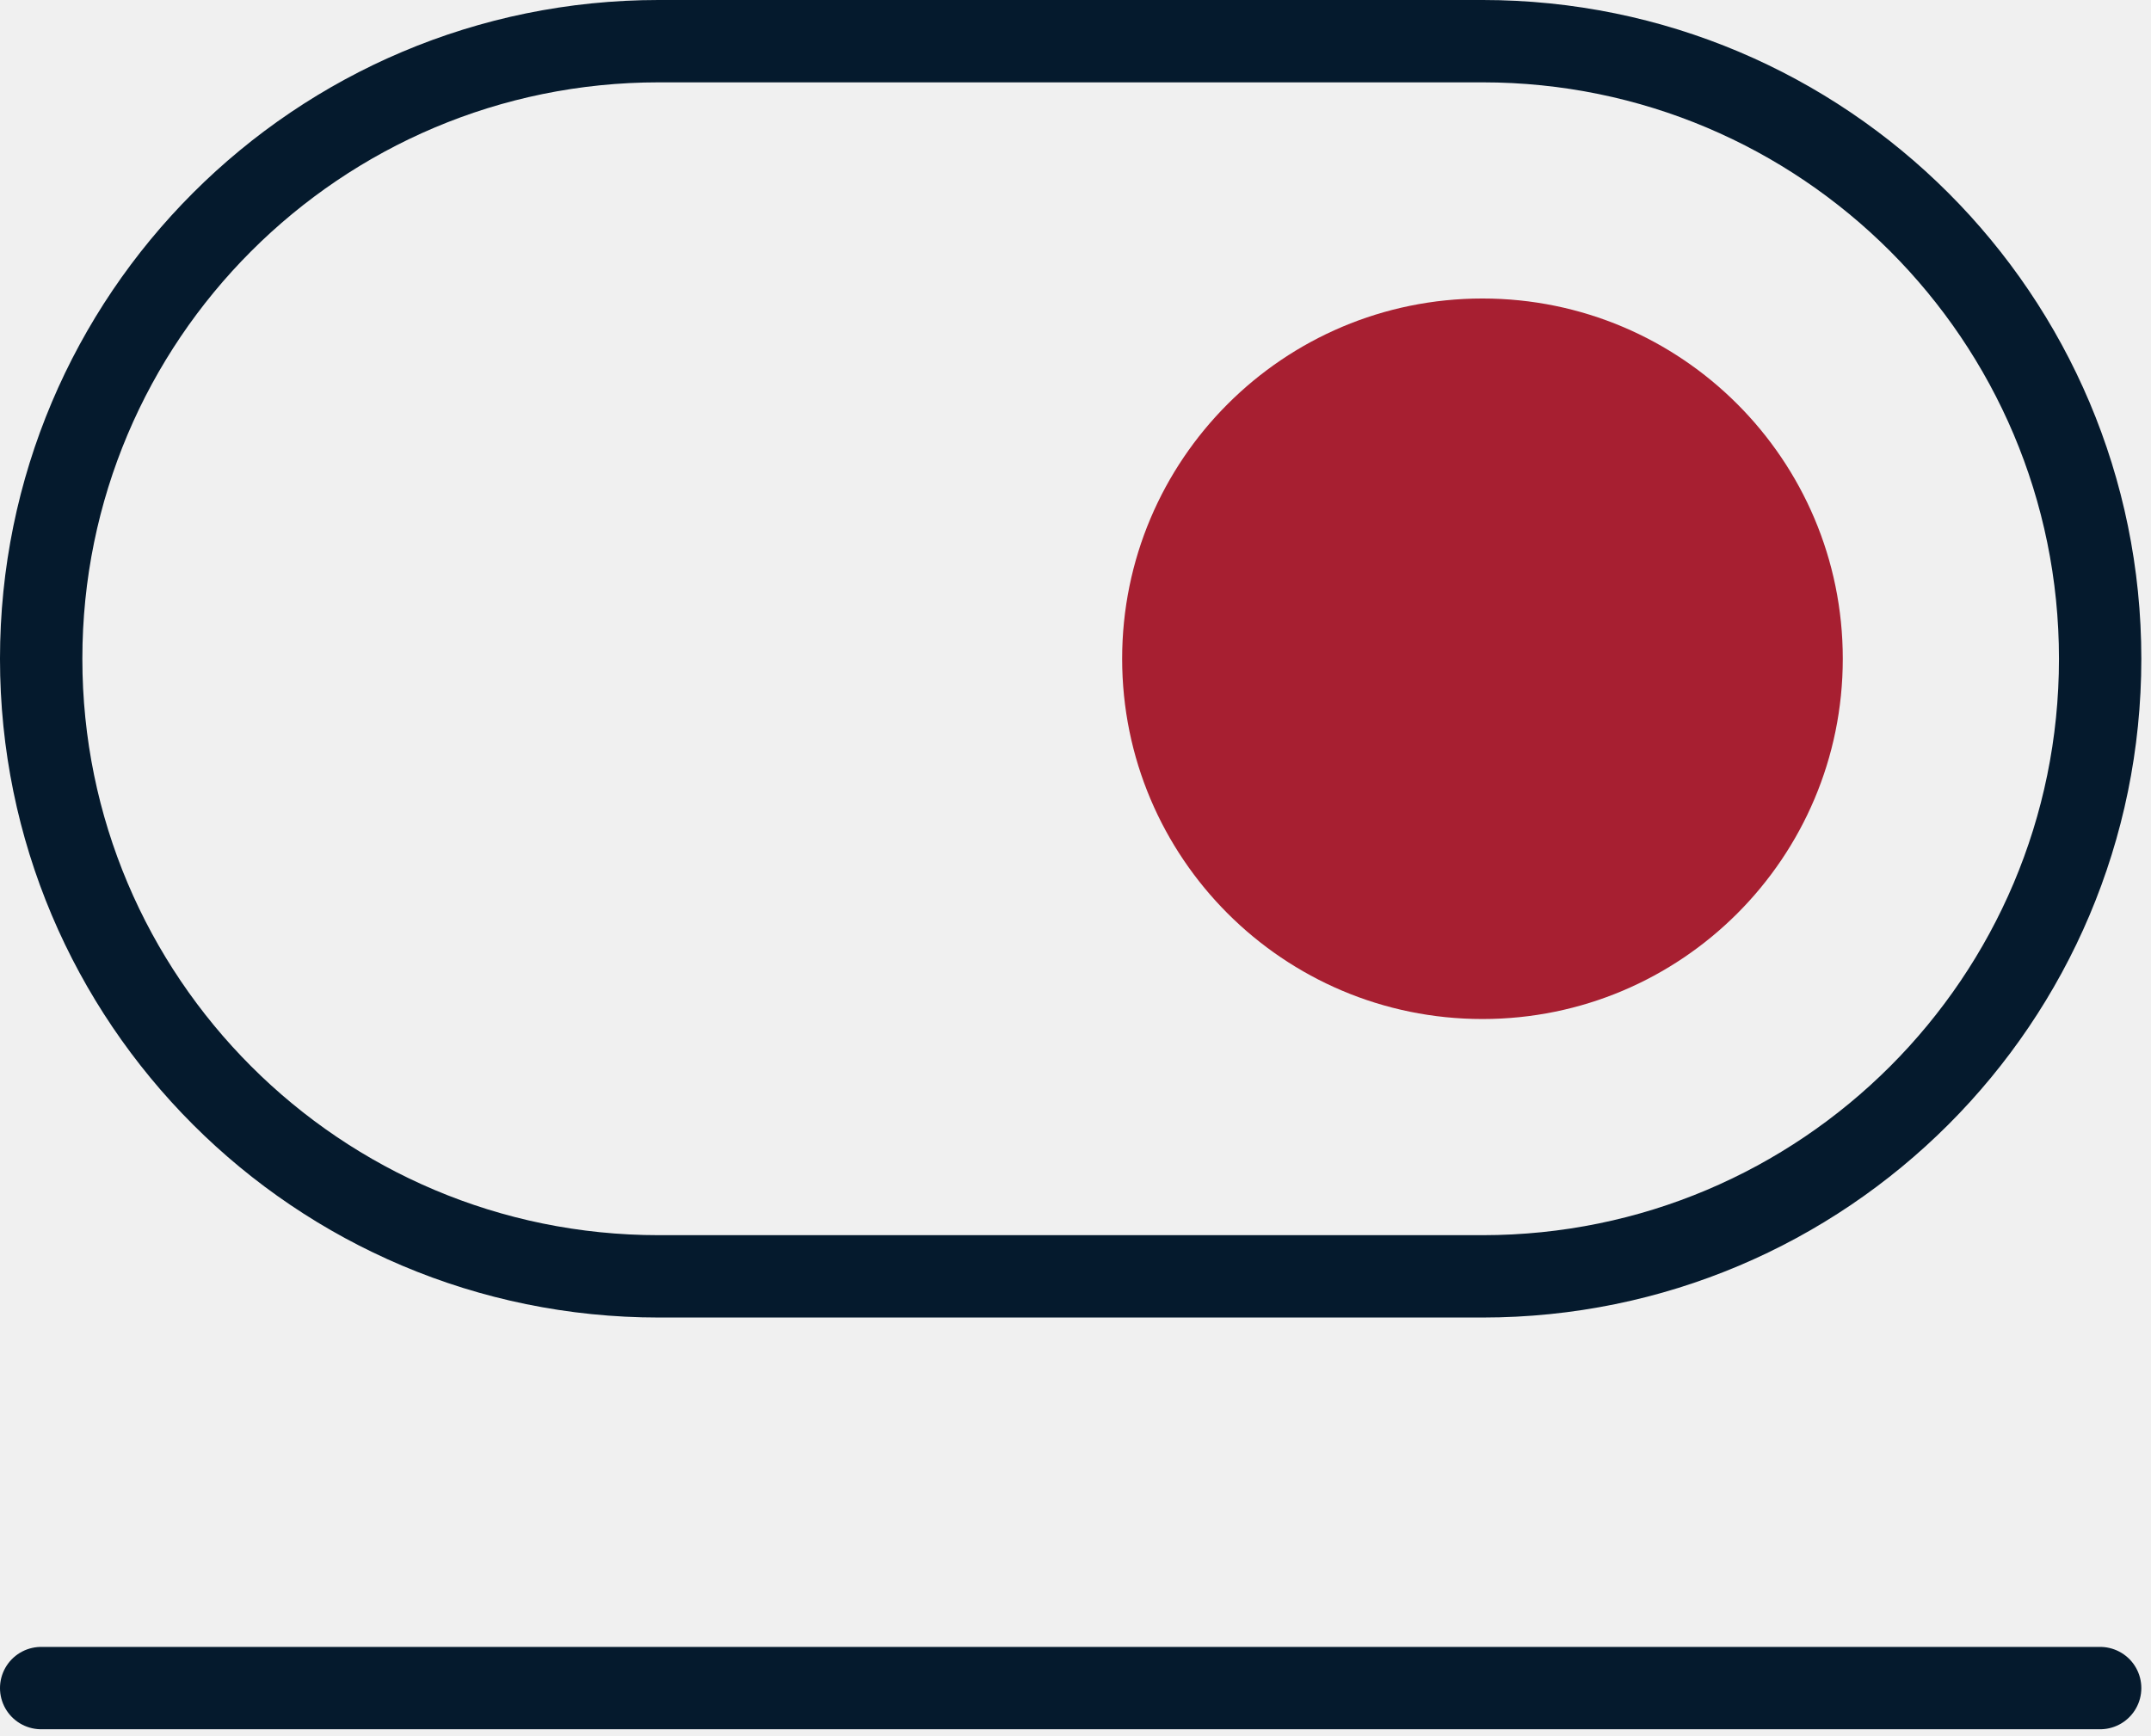
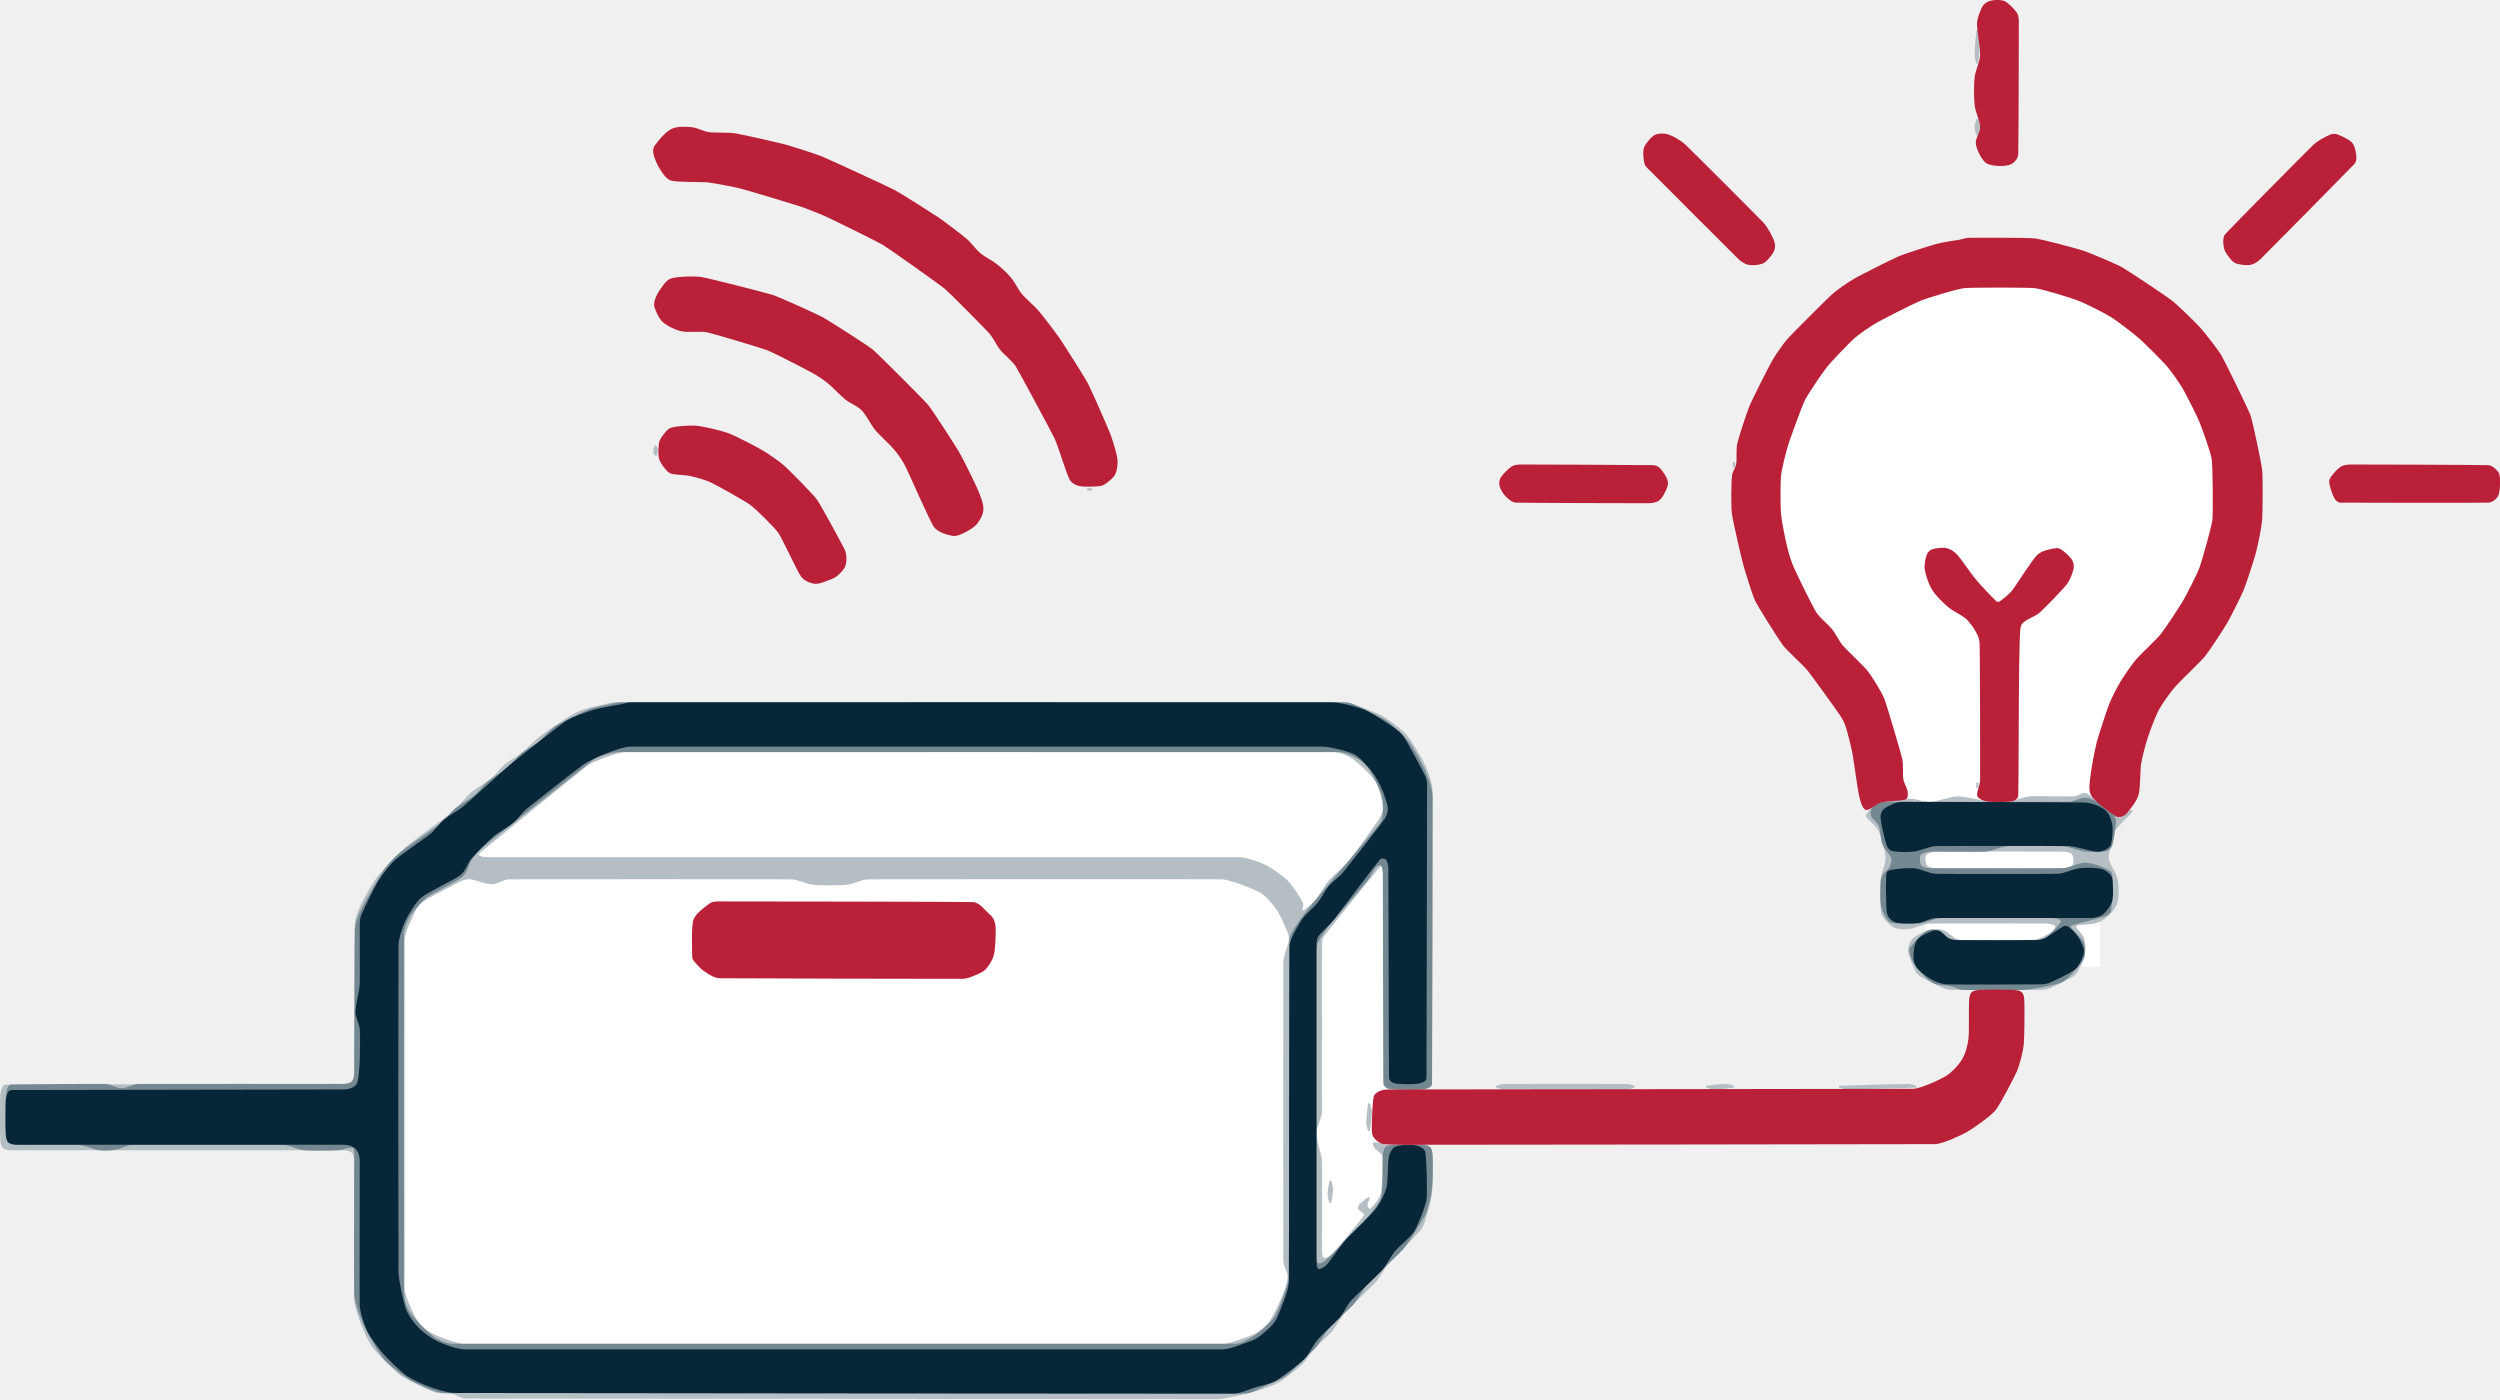
- <svg xmlns="http://www.w3.org/2000/svg" width="197" height="159" viewBox="0 0 197 159" fill="none">
-   <g id="08 How they work - Switch 1">
-     <g id="Group">
-       <path id="Vector" d="M135.772 3.771H60.343C29.099 3.771 3.771 29.099 3.771 60.343C3.771 91.587 29.099 116.915 60.343 116.915H135.772C167.016 116.915 192.343 91.587 192.343 60.343C192.343 29.099 167.016 3.771 135.772 3.771Z" stroke="#051A2D" stroke-width="7.543" />
-       <path id="Vector_2" d="M135.772 93.343C153.998 93.343 168.772 78.569 168.772 60.343C168.772 42.118 153.998 27.343 135.772 27.343C117.547 27.343 102.772 42.118 102.772 60.343C102.772 78.569 117.547 93.343 135.772 93.343Z" fill="#A71F31" />
-       <path id="Vector_3" d="M3.771 154.629H192.343" stroke="#051A2D" stroke-width="7.543" stroke-linecap="round" />
+ <svg xmlns="http://www.w3.org/2000/svg" preserveAspectRatio="none" overflow="visible" style="display: block;" width="249.753" height="139.776" viewBox="0 0 249.753 139.776" fill="none">
+   <g id="Group">
+     <g id="Group_2">
+       <path id="Vector" d="M37.526 94.799C37.526 91.674 39.089 88.939 42.214 86.596L56.276 74.291C57.839 73.119 60.378 72.533 63.894 72.533H129.519C136.159 72.533 139.675 75.268 140.065 80.736V118.236C140.065 120.189 139.284 122.143 137.722 124.096L128.347 134.643C126.784 136.596 124.44 137.572 121.315 137.572H47.487C40.847 137.572 37.526 134.447 37.526 128.197V94.799Z" fill="white" />
+       <path id="Vector_2" d="M189.87 82.494C189.284 69.603 175.222 68.432 175.222 49.682C175.222 17.455 224.44 17.455 223.854 49.096C223.854 67.26 211.55 69.603 209.792 82.494V96.557H193.386L189.87 82.494Z" fill="white" />
    </g>
+     <path id="Vector_3" d="M197.446 3.064C197.458 3.006 197.605 3.012 197.634 3.064C197.692 3.199 197.815 3.592 197.815 3.867C197.815 4.406 197.692 5.912 197.634 6.322C197.622 6.381 197.476 6.375 197.446 6.322C197.388 6.188 197.265 5.795 197.265 5.525C197.265 4.98 197.388 3.475 197.446 3.064ZM197.446 11.906C197.476 11.854 197.605 11.854 197.634 11.906C197.692 12.041 197.815 12.44 197.815 12.703C197.815 12.973 197.692 13.371 197.634 13.506C197.605 13.559 197.476 13.559 197.446 13.506C197.388 13.371 197.265 12.973 197.265 12.703C197.265 12.44 197.388 12.041 197.446 11.906ZM65.405 44.502C65.476 44.432 65.686 44.666 65.71 44.812C65.739 44.982 65.657 45.475 65.587 45.545C65.517 45.621 65.306 45.381 65.282 45.24C65.253 45.065 65.335 44.578 65.405 44.502ZM173.142 46.16C173.159 46.102 173.3 46.102 173.323 46.16C173.353 46.242 173.353 46.57 173.323 46.652C173.3 46.711 173.159 46.711 173.142 46.652C173.106 46.57 173.106 46.242 173.142 46.16ZM108.618 48.803C108.7 48.768 109.028 48.768 109.11 48.803C109.169 48.82 109.169 48.961 109.11 48.984C109.028 49.014 108.7 49.014 108.618 48.984C108.565 48.961 108.565 48.82 108.618 48.803ZM60.431 70.348C60.735 70.277 61.04 70.166 61.351 70.166C62.054 70.16 133.579 70.154 134.282 70.166C134.985 70.178 137.341 71.133 137.962 71.455C138.589 71.777 140.013 72.832 140.481 73.353C140.95 73.881 142.087 75.785 142.386 76.424C142.679 77.062 143.106 78.299 143.118 79.002C143.136 79.705 143.065 107.52 143.06 108.223C143.06 108.363 142.995 108.522 142.872 108.592C142.702 108.697 142.315 108.826 142.017 108.838C141.331 108.867 139.397 108.879 138.765 108.773C138.507 108.732 138.214 108.486 138.208 108.223C138.19 107.52 138.155 87.996 138.149 87.293C138.144 87.018 138.149 86.291 137.962 86.49C137.481 87.006 132.671 92.988 132.255 93.551C132.067 93.803 132.073 94.16 132.073 94.471C132.062 95.174 132.091 110.344 132.073 111.047C132.05 111.75 131.517 112.553 131.517 113.256C131.517 113.959 132.038 115.318 132.073 116.021C132.103 116.725 132.056 124.154 132.073 124.857C132.073 125.133 132.091 125.584 132.255 125.66C132.419 125.73 132.853 125.502 133.052 125.291C133.532 124.775 135.888 122.027 136.245 121.424C136.386 121.184 135.765 120.99 135.694 120.809C135.63 120.65 135.7 120.445 135.817 120.316C135.999 120.111 136.667 119.561 136.796 119.578C136.931 119.602 136.591 120.246 136.614 120.439C136.626 120.586 136.813 120.844 136.919 120.744C137.147 120.533 137.827 119.771 137.962 119.15C138.114 118.465 138.19 116.227 138.085 115.529C138.026 115.143 137.435 114.902 137.288 114.668C137.194 114.51 137.048 114.158 137.229 114.117C137.464 114.064 138.202 114.34 138.7 114.363C139.403 114.398 141.319 114.322 142.017 114.363C142.315 114.381 142.69 114.422 142.872 114.609C143.06 114.791 143.106 115.172 143.118 115.465C143.147 116.168 143.142 118.576 143.06 119.273C142.978 119.971 142.591 121.289 142.386 121.916C142.257 122.303 142.099 122.707 141.829 123.018C141.372 123.551 139.286 125.555 138.823 126.088C138.36 126.621 137.938 127.523 137.47 128.051C137.007 128.578 134.868 130.535 134.405 131.063C133.937 131.584 133.509 132.492 133.052 133.025C132.595 133.559 131.558 134.408 131.089 134.93C130.731 135.316 130.544 135.85 130.169 136.219C129.665 136.711 128.563 137.555 128.019 137.936C127.679 138.17 127.298 138.34 126.911 138.486C126.384 138.691 125.511 138.996 124.825 139.16C124.146 139.33 122.276 139.77 121.573 139.775C120.87 139.781 47.2 139.723 46.497 139.717C46.063 139.711 45.694 139.377 45.267 139.283C44.739 139.172 43.925 139.266 43.304 139.043C42.642 138.803 40.556 137.795 39.987 137.385C39.419 136.969 37.661 135.176 37.227 134.619C36.794 134.063 36.372 133.066 36.12 132.41C35.868 131.754 35.417 130.535 35.388 129.832C35.352 129.129 35.399 116.725 35.388 116.021C35.382 115.723 35.323 115.342 35.142 115.16C34.954 114.979 34.579 114.92 34.28 114.914C33.577 114.908 1.837 114.92 1.134 114.914C0.835 114.914 0.454 114.855 0.272 114.668C0.085 114.486 0.038 114.105 0.026 113.813C-0.009 113.109 -0.009 110.092 0.026 109.389C0.038 109.09 0.167 108.703 0.272 108.533C0.343 108.41 0.501 108.346 0.642 108.346C1.345 108.34 33.577 108.293 34.28 108.287C34.579 108.281 34.954 108.223 35.142 108.041C35.323 107.854 35.382 107.479 35.388 107.18C35.399 106.477 35.417 93.029 35.446 92.326C35.476 91.623 35.815 90.873 36.12 90.234C36.425 89.602 37.345 88.031 37.778 87.475C38.212 86.918 39.946 85.107 40.48 84.65C41.013 84.193 44.669 81.539 45.208 81.088C45.747 80.643 46.579 79.582 47.112 79.125C47.645 78.668 48.536 78.228 49.075 77.777C49.573 77.361 49.925 76.781 50.423 76.365C50.927 75.943 51.565 75.674 52.081 75.258C52.632 74.818 53.247 74.092 53.804 73.664C54.355 73.231 56.153 72.012 56.751 71.637C57.214 71.344 57.706 71.08 58.222 70.898C58.837 70.688 59.909 70.471 60.431 70.348ZM197.446 78.205C197.47 78.147 197.61 78.147 197.634 78.205C197.663 78.287 197.663 78.615 197.634 78.697C197.61 78.756 197.47 78.756 197.446 78.697C197.417 78.615 197.417 78.287 197.446 78.205ZM208.438 79.248C209.071 79.547 210.97 81.398 211.626 81.644C212.077 81.809 212.622 81 212.856 80.906C212.938 80.877 213.091 81.023 213.038 81.088C212.774 81.451 211.603 82.441 211.263 83.057C210.917 83.666 210.8 84.773 210.706 85.266C210.665 85.506 210.63 85.769 210.706 86.004C210.853 86.443 211.45 87.217 211.567 87.902C211.685 88.6 211.72 89.777 211.444 90.422C211.169 91.066 210.413 91.758 209.786 92.08C209.159 92.402 207.905 92.344 207.513 92.449C207.437 92.467 207.413 92.619 207.454 92.695C207.554 92.877 207.987 93.258 208.128 93.551C208.263 93.832 208.292 94.16 208.315 94.471C208.333 94.799 208.351 95.18 208.251 95.514C208.128 95.947 207.782 96.703 207.577 97.049C207.442 97.277 207.249 97.471 207.026 97.606C206.563 97.881 205.339 98.496 204.817 98.707C204.524 98.83 204.208 98.889 203.892 98.894C203.188 98.906 195.759 98.906 195.056 98.894C194.739 98.889 194.423 98.83 194.136 98.707C193.614 98.496 192.384 97.881 191.921 97.606C191.698 97.471 191.487 97.283 191.37 97.049C191.153 96.621 190.685 95.566 190.632 95.027C190.591 94.594 190.772 94.119 191.065 93.797C191.37 93.463 192.085 93.164 192.478 93C192.765 92.877 193.087 92.818 193.397 92.818C193.702 92.818 194.03 92.871 194.317 93C194.698 93.176 195.149 93.738 195.665 93.861C196.345 94.014 197.663 93.92 198.366 93.92C199.069 93.92 202.579 93.938 203.282 93.861C203.833 93.797 204.478 93.381 204.817 93.182C205.017 93.07 205.233 92.818 205.304 92.695C205.351 92.619 205.321 92.484 205.245 92.449C205.099 92.373 204.718 92.268 204.448 92.262C203.745 92.25 193.544 92.232 192.847 92.262C192.144 92.291 191.247 92.754 190.632 92.818C190.14 92.865 189.589 92.848 189.161 92.631C188.733 92.414 188.271 91.863 188.054 91.523C187.89 91.26 187.89 90.92 187.872 90.603C187.843 89.994 187.802 88.541 187.872 87.844C187.942 87.141 188.388 86.397 188.364 85.693C188.335 84.99 187.989 83.689 187.69 83.057C187.421 82.488 186.665 81.932 186.46 81.644C186.401 81.562 186.396 81.416 186.46 81.334C186.636 81.111 187.04 80.455 187.503 80.291C188.165 80.057 190.052 79.828 190.755 79.799C191.458 79.775 192.144 80.144 192.847 80.109C193.544 80.074 194.903 79.559 195.606 79.559C196.31 79.559 198.22 80.033 198.923 80.109C199.468 80.168 200.03 80.186 200.581 80.109C201.226 80.016 202.087 79.611 202.79 79.559C203.487 79.5 206.505 79.594 207.208 79.559C207.63 79.535 208.058 79.066 208.438 79.248ZM137.716 81.891C137.95 81.522 138.185 81.094 138.149 80.66C138.097 80.027 137.78 78.68 137.411 78.082C137.042 77.484 135.776 76.272 135.202 75.873C134.622 75.469 133.878 75.141 133.175 75.135C132.472 75.129 63.161 75.123 62.458 75.135C61.755 75.147 59.352 76.025 58.773 76.424C58.198 76.828 48.636 84.633 48.091 85.078C47.98 85.172 47.757 85.359 47.845 85.447C47.938 85.541 48.372 85.635 48.648 85.635C49.351 85.635 123.079 85.629 123.782 85.635C124.485 85.641 125.728 86.062 126.36 86.367C126.993 86.672 128.136 87.469 128.634 87.967C129.132 88.465 129.923 89.684 130.169 90.176C130.28 90.398 130.087 90.791 130.104 90.914C130.116 90.973 130.239 90.949 130.292 90.914C130.503 90.75 131.077 90.311 131.394 89.93C131.804 89.438 132.29 88.5 132.747 87.967C133.204 87.434 134.265 86.607 134.71 86.062C135.155 85.518 137.341 82.482 137.716 81.891ZM192.536 86.49C192.712 86.666 193.099 86.731 193.397 86.736C194.101 86.748 205.403 86.748 206.106 86.736C206.399 86.731 206.792 86.596 206.962 86.49C207.079 86.426 207.149 86.262 207.149 86.127C207.149 85.928 207.138 85.5 206.962 85.324C206.792 85.154 206.399 85.084 206.106 85.078C205.403 85.066 194.101 85.066 193.397 85.078C193.099 85.084 192.712 85.225 192.536 85.324C192.419 85.394 192.354 85.559 192.354 85.693C192.354 85.887 192.36 86.32 192.536 86.49ZM128.569 93C128.358 92.478 127.878 91.359 127.468 90.791C127.058 90.217 126.425 89.473 125.81 89.133C125.194 88.793 122.827 87.867 122.124 87.844C121.421 87.82 87.472 87.832 86.769 87.844C86.065 87.856 85.257 88.324 84.56 88.395C83.856 88.465 81.94 88.465 81.243 88.395C80.54 88.324 79.737 87.856 79.034 87.844C78.331 87.832 51.56 87.832 50.856 87.844C50.259 87.856 49.731 88.336 49.134 88.336C48.489 88.336 47.499 87.897 46.989 87.844C46.679 87.814 46.351 87.891 46.069 88.025C45.431 88.33 42.694 89.742 42.138 90.176C41.61 90.586 41.37 91.283 41.095 91.893C40.808 92.531 40.433 93.281 40.421 93.984C40.409 94.688 40.409 127.963 40.421 128.666C40.433 129.369 40.808 130.119 41.095 130.752C41.37 131.361 41.675 132.012 42.138 132.475C42.601 132.932 43.239 133.26 43.855 133.518C44.505 133.787 45.73 134.244 46.433 134.25C47.136 134.256 121.421 134.256 122.124 134.25C122.827 134.244 124.093 133.729 124.702 133.518C125.095 133.377 125.481 133.207 125.81 132.961C126.179 132.686 126.624 132.293 126.911 131.859C127.28 131.303 127.755 130.301 128.019 129.65C128.282 128.994 128.604 128.238 128.634 127.623C128.663 127.055 128.212 126.533 128.206 125.965C128.194 125.262 128.188 96.832 128.206 96.129C128.218 95.426 128.692 94.441 128.757 93.92C128.792 93.609 128.692 93.287 128.569 93ZM149.505 108.469C149.64 108.41 150.032 108.287 150.302 108.287C151.005 108.275 161.757 108.275 162.46 108.287C162.73 108.287 163.122 108.41 163.257 108.469C163.31 108.492 163.31 108.627 163.257 108.656C163.122 108.715 162.73 108.832 162.46 108.838C161.757 108.85 151.005 108.85 150.302 108.838C150.032 108.832 149.64 108.715 149.505 108.656C149.446 108.627 149.446 108.492 149.505 108.469ZM170.499 108.469C170.815 108.41 171.952 108.287 172.403 108.287C172.673 108.287 173.065 108.41 173.2 108.469C173.253 108.492 173.259 108.645 173.2 108.656C172.884 108.715 171.747 108.838 171.296 108.838C171.026 108.838 170.634 108.715 170.499 108.656C170.44 108.627 170.44 108.48 170.499 108.469ZM183.759 108.469C184.462 108.434 189.929 108.287 190.632 108.287C190.907 108.287 191.3 108.41 191.435 108.469C191.487 108.492 191.493 108.65 191.435 108.656C190.731 108.691 185.259 108.838 184.556 108.838C184.286 108.838 183.894 108.715 183.759 108.656C183.7 108.627 183.7 108.475 183.759 108.469ZM136.673 110.25C136.685 110.191 136.831 110.191 136.86 110.25C136.919 110.385 137.042 110.777 137.042 111.047C137.042 111.498 136.919 112.635 136.86 112.951C136.849 113.01 136.702 113.004 136.673 112.951C136.614 112.816 136.491 112.424 136.491 112.154C136.491 111.703 136.614 110.566 136.673 110.25ZM132.806 117.984C132.823 117.926 132.964 117.926 132.993 117.984C133.052 118.119 133.175 118.512 133.175 118.781C133.175 119.139 133.052 119.906 132.993 120.135C132.976 120.193 132.835 120.188 132.806 120.135C132.747 120 132.624 119.607 132.624 119.332C132.624 118.975 132.747 118.207 132.806 117.984Z" fill-rule="evenodd" clip-rule="evenodd" fill="#B4BEC3" />
+     <path id="Vector_4" d="M60.981 70.348C61.286 70.277 61.591 70.166 61.907 70.166C62.61 70.16 133.579 70.16 134.282 70.166C134.593 70.166 134.915 70.225 135.202 70.348C135.847 70.629 137.933 71.607 138.519 72.006C139.099 72.398 140.358 73.6 140.786 74.156C141.22 74.707 142.104 76.33 142.386 76.981C142.661 77.625 143.106 78.856 143.118 79.559C143.136 80.256 143.065 107.52 143.06 108.223C143.06 108.363 142.995 108.521 142.872 108.592C142.702 108.697 142.315 108.826 142.017 108.838C141.331 108.867 139.397 108.879 138.765 108.773C138.507 108.732 138.214 108.486 138.208 108.223C138.19 107.52 138.155 87.996 138.149 87.293C138.144 87.018 138.079 86.607 137.962 86.49C137.851 86.379 137.587 86.49 137.47 86.613C137.247 86.859 136.948 87.551 136.614 87.967C136.175 88.518 133.245 91.898 132.806 92.449C132.39 92.965 131.915 93.674 131.704 94.107C131.563 94.383 131.522 94.711 131.517 95.027C131.517 95.731 131.517 124.711 131.517 125.414C131.522 125.684 131.54 126.141 131.704 126.211C131.868 126.281 132.284 126.035 132.501 125.842C133.022 125.373 135.349 123.053 135.817 122.525C136.28 122.004 137.745 120.369 137.962 119.701C138.185 119.033 138.091 116.168 138.149 115.465C138.173 115.172 138.208 114.791 138.396 114.609C138.577 114.422 138.958 114.381 139.251 114.363C139.854 114.322 141.413 114.322 142.017 114.363C142.315 114.381 142.69 114.422 142.872 114.609C143.06 114.791 143.106 115.172 143.118 115.465C143.153 116.15 143.147 118.025 143.06 118.723C142.972 119.42 142.685 120.727 142.386 121.359C142.087 121.998 140.687 124.195 140.235 124.734C139.784 125.279 137.083 127.775 136.614 128.297C136.146 128.818 135.724 129.732 135.261 130.26C134.798 130.793 133.21 132.188 132.747 132.715C132.284 133.248 131.862 134.156 131.394 134.684C130.925 135.205 129.126 136.951 128.569 137.385C128.03 137.801 127.356 138.029 126.729 138.305C126.085 138.586 125.036 139.219 124.333 139.225C123.63 139.23 44.991 139.172 44.288 139.16C43.585 139.154 41.71 138.275 41.095 137.936C40.48 137.596 39.073 136.529 38.575 136.031C38.083 135.533 37.585 134.672 37.227 134.068C36.87 133.459 36.372 132.516 36.12 131.859C35.868 131.203 35.417 129.984 35.388 129.281C35.352 128.578 35.394 116.168 35.388 115.465C35.382 115.195 35.458 114.756 35.2 114.668C34.925 114.58 34.227 114.891 33.73 114.914C33.026 114.949 31.11 114.984 30.413 114.914C29.716 114.844 28.907 114.387 28.204 114.363C27.501 114.34 13.989 114.34 13.286 114.363C12.688 114.381 12.12 114.762 11.569 114.855C11.042 114.943 10.497 114.984 9.97 114.914C9.337 114.832 8.464 114.41 7.761 114.363C7.058 114.316 2.388 114.387 1.685 114.363C1.386 114.352 1.011 114.299 0.823 114.117C0.642 113.936 0.595 113.555 0.577 113.256C0.542 112.553 0.542 110.092 0.577 109.389C0.595 109.09 0.724 108.703 0.823 108.533C0.894 108.41 1.058 108.352 1.192 108.346C1.896 108.328 9.823 108.264 10.526 108.287C11.095 108.305 11.628 108.715 12.179 108.715C12.735 108.715 13.269 108.299 13.837 108.287C14.54 108.27 33.577 108.293 34.28 108.287C34.579 108.281 34.954 108.223 35.142 108.041C35.323 107.854 35.382 107.479 35.388 107.18C35.399 106.477 35.417 93.58 35.446 92.877C35.476 92.174 35.815 91.424 36.12 90.791C36.431 90.158 37.937 87.504 38.335 86.924C38.727 86.344 39.384 85.647 39.929 85.201C40.474 84.756 43.556 82.635 44.101 82.195C44.61 81.791 44.95 81.199 45.454 80.783C45.993 80.332 46.878 79.881 47.417 79.436C47.915 79.014 48.267 78.439 48.77 78.023C49.31 77.572 50.194 77.121 50.733 76.67C51.231 76.254 51.583 75.674 52.081 75.258C52.585 74.842 53.224 74.566 53.739 74.156C54.29 73.717 54.87 72.938 55.462 72.557C56.048 72.176 58.122 71.162 58.773 70.898C59.429 70.641 60.46 70.471 60.981 70.348ZM207.946 79.74C208.187 79.693 208.45 79.658 208.685 79.74C209.112 79.893 210.097 80.356 210.524 80.66C210.841 80.889 211.116 81.328 211.263 81.58C211.362 81.762 211.403 81.99 211.386 82.195C211.345 82.676 211.169 83.994 211.017 84.469C210.935 84.715 210.718 84.961 210.46 85.019C210.015 85.119 209.013 85.16 208.315 85.078C207.612 85.002 206.804 84.58 206.106 84.527C205.403 84.481 201.278 84.481 200.581 84.527C199.878 84.58 199.069 85.031 198.366 85.078C197.669 85.131 193.544 85.055 192.847 85.078C192.548 85.09 192.161 85.225 191.985 85.324C191.868 85.394 191.798 85.559 191.798 85.693C191.798 85.887 191.81 86.32 191.985 86.49C192.161 86.666 192.548 86.731 192.847 86.736C193.55 86.748 205.403 86.766 206.106 86.736C206.804 86.713 207.612 86.174 208.315 86.186C209.019 86.197 210.015 86.607 210.46 86.801C210.7 86.9 210.987 87.094 211.017 87.352C211.087 88.049 211.005 90.281 210.894 90.973C210.853 91.231 210.583 91.436 210.337 91.523C209.687 91.769 207.536 92.25 206.962 92.449C206.886 92.473 206.851 92.625 206.903 92.695C207.097 92.971 207.905 93.633 208.128 94.107C208.333 94.529 208.333 95.109 208.251 95.514C208.175 95.912 207.905 96.258 207.636 96.562C207.249 97.002 206.563 97.875 205.919 98.156C205.274 98.438 202.937 98.842 202.233 98.894C201.536 98.947 196.86 98.93 196.157 98.894C195.712 98.871 195.308 98.625 194.868 98.525C194.347 98.402 193.567 98.473 193.028 98.156C192.442 97.816 191.739 96.961 191.37 96.498C191.112 96.176 190.913 95.701 190.819 95.397C190.749 95.156 190.679 94.857 190.819 94.658C191.095 94.26 191.985 93.275 192.478 93C192.853 92.789 193.397 92.877 193.767 93C194.136 93.123 194.376 93.58 194.687 93.738C194.968 93.879 195.296 93.914 195.606 93.92C196.31 93.938 202.638 93.938 203.341 93.92C203.651 93.914 204.009 93.85 204.261 93.738C204.501 93.633 204.688 93.428 204.876 93.246C205.14 92.977 205.702 92.367 205.86 92.139C205.907 92.068 205.872 91.934 205.796 91.893C205.655 91.822 205.274 91.717 204.999 91.711C204.296 91.699 194.651 91.682 193.948 91.711C193.245 91.74 192.437 92.174 191.739 92.262C191.042 92.35 190.04 92.303 189.53 92.262C189.231 92.238 188.874 92.238 188.669 92.016C188.405 91.728 188.054 91.078 187.931 90.545C187.802 89.941 187.849 88.904 187.872 88.394C187.884 88.084 187.913 87.756 188.054 87.475C188.212 87.17 188.651 86.853 188.792 86.555C188.921 86.291 189.009 85.969 188.915 85.693C188.792 85.324 188.247 84.844 188.054 84.346C187.849 83.812 187.872 82.963 187.69 82.5C187.544 82.137 187.075 81.856 186.952 81.58C186.853 81.357 186.858 81.059 186.952 80.848C187.04 80.631 187.269 80.408 187.503 80.291C187.749 80.168 188.112 80.109 188.423 80.109C189.126 80.103 205.954 80.121 206.657 80.109C207.103 80.098 207.606 79.799 207.946 79.74ZM137.716 82.441C137.892 82.231 138.05 81.978 138.085 81.703C138.149 81.234 138.261 80.291 138.085 79.617C137.909 78.938 137.229 77.572 136.86 76.981C136.585 76.535 136.204 76.137 135.753 75.873C135.231 75.568 134.429 75.141 133.726 75.135C133.022 75.129 62.61 75.129 61.907 75.135C61.204 75.141 59.903 75.469 59.329 75.873C58.749 76.272 48.759 84.205 48.214 84.65C47.81 84.978 47.47 85.389 47.171 85.816C46.837 86.309 46.708 87.158 46.192 87.598C45.653 88.055 43.257 89.209 42.688 89.625C42.126 90.041 41.452 90.873 41.095 91.342C40.843 91.67 40.667 92.109 40.544 92.449C40.433 92.742 40.362 93.053 40.356 93.369C40.356 94.072 40.356 125.813 40.356 126.516C40.356 127.219 40.31 129.076 40.421 129.773C40.503 130.324 40.755 130.863 41.095 131.303C41.523 131.865 42.73 133.113 43.304 133.518C43.884 133.916 44.628 134.244 45.331 134.25C46.034 134.256 122.528 134.256 123.231 134.25C123.542 134.25 123.87 134.197 124.151 134.068C124.591 133.863 125.358 133.453 125.868 133.025C126.413 132.574 127.134 131.924 127.468 131.303C127.796 130.687 128.728 128.326 128.757 127.623C128.78 126.92 128.804 94.688 128.815 93.984C128.827 93.422 129.196 92.924 129.495 92.449C129.864 91.852 130.702 90.779 131.147 90.234C131.599 89.695 137.276 82.986 137.716 82.441Z" fill-rule="evenodd" clip-rule="evenodd" fill="#748892" />
+     <path id="Vector_5" d="M62.089 70.348C62.394 70.289 62.698 70.166 63.009 70.166C63.712 70.16 132.472 70.154 133.175 70.166C133.878 70.172 135.653 70.635 136.304 70.898C136.96 71.162 138.489 72.158 139.069 72.557C139.497 72.856 139.948 73.166 140.235 73.6C140.628 74.186 142.081 76.898 142.386 77.531C142.521 77.812 142.567 78.141 142.567 78.451C142.573 79.154 142.515 106.969 142.509 107.672C142.503 107.807 142.438 107.971 142.321 108.041C142.146 108.141 141.759 108.27 141.46 108.287C140.962 108.316 139.767 108.328 139.315 108.223C139.058 108.164 138.771 107.93 138.765 107.672C138.741 106.969 138.712 87.439 138.7 86.736C138.694 86.438 138.601 86.022 138.454 85.881C138.313 85.734 137.974 85.723 137.839 85.881C137.382 86.408 133.737 91.283 133.298 91.834C132.858 92.385 131.997 93.111 131.704 93.551C131.528 93.814 131.522 94.16 131.517 94.471C131.517 95.174 131.517 125.262 131.517 125.965C131.522 126.24 131.54 126.691 131.704 126.762C131.868 126.832 132.302 126.609 132.501 126.393C132.952 125.912 133.937 124.406 134.405 123.879C134.868 123.352 136.978 121.365 137.411 120.809C137.845 120.252 138.343 119.279 138.519 118.6C138.688 117.914 138.606 116.203 138.765 115.529C138.853 115.143 139.069 114.697 139.438 114.545C139.878 114.363 140.909 114.334 141.401 114.422C141.794 114.498 142.304 114.709 142.386 115.102C142.526 115.787 142.603 119.127 142.509 119.824C142.409 120.521 141.642 122.42 141.278 123.018C140.915 123.621 139.825 124.441 139.374 124.98C138.929 125.525 138.495 126.422 138.026 126.949C137.558 127.471 135.425 129.434 134.956 129.955C134.511 130.447 134.282 131.109 133.849 131.613C133.392 132.146 132.097 133.289 131.64 133.822C131.183 134.355 130.79 135.293 130.292 135.785C129.788 136.277 128.077 137.584 127.468 137.936C126.858 138.287 126.05 138.404 125.382 138.609C124.708 138.814 123.935 139.219 123.231 139.225C122.528 139.23 46.093 139.172 45.39 139.16C44.687 139.154 43.409 138.732 42.753 138.486C42.091 138.246 41.112 137.795 40.544 137.385C39.976 136.969 38.733 135.762 38.27 135.234C37.808 134.707 36.981 133.594 36.677 132.961C36.372 132.328 35.968 131.086 35.938 130.383C35.909 129.68 35.944 116.725 35.938 116.021C35.933 115.705 35.874 115.342 35.751 115.102C35.64 114.867 35.435 114.662 35.2 114.545C34.954 114.422 34.591 114.363 34.28 114.363C33.577 114.357 2.388 114.369 1.685 114.363C1.386 114.357 1.011 114.299 0.823 114.117C0.642 113.936 0.595 113.555 0.577 113.256C0.536 112.564 0.536 110.637 0.577 109.945C0.595 109.646 0.724 109.26 0.823 109.084C0.894 108.967 1.058 108.902 1.192 108.896C1.896 108.896 33.577 108.844 34.28 108.838C34.591 108.838 34.966 108.768 35.2 108.656C35.411 108.551 35.628 108.387 35.692 108.164C35.815 107.73 35.903 106.775 35.938 106.072C35.968 105.375 35.997 103.459 35.938 102.762C35.892 102.193 35.511 101.672 35.511 101.104C35.511 100.4 35.903 99.041 35.938 98.338C35.974 97.641 35.921 92.965 35.938 92.262C35.944 91.951 35.997 91.629 36.12 91.342C36.401 90.697 37.409 88.623 37.778 88.025C38.148 87.428 38.98 86.35 39.501 85.881C40.023 85.406 42.454 83.748 42.999 83.303C43.503 82.887 43.849 82.307 44.347 81.891C44.886 81.439 45.77 80.988 46.31 80.537C46.855 80.086 50.435 76.816 50.98 76.365C51.519 75.914 55.977 72.393 56.563 72.006C57.155 71.619 58.655 71.103 59.329 70.898C60.003 70.699 61.474 70.471 62.089 70.348ZM189.161 80.291C189.448 80.174 189.77 80.109 190.081 80.109C190.784 80.103 207.548 80.144 208.251 80.168C208.954 80.197 209.815 80.537 210.278 80.906C210.706 81.252 210.917 81.838 211.017 82.377C211.116 82.951 211.005 83.924 210.894 84.346C210.823 84.598 210.571 84.779 210.337 84.897C210.097 85.019 209.728 85.113 209.417 85.078C208.808 85.019 207.36 84.551 206.657 84.527C205.954 84.504 194.101 84.504 193.397 84.527C192.694 84.551 191.886 85.002 191.188 85.078C190.485 85.16 189.489 85.119 189.038 85.019C188.786 84.961 188.575 84.715 188.487 84.469C188.294 83.924 187.931 82.359 187.872 81.768C187.843 81.469 187.919 81.129 188.118 80.906C188.335 80.66 188.833 80.426 189.161 80.291ZM138.272 81.891C138.501 81.557 138.677 81.129 138.642 80.725C138.589 80.18 138.249 79.272 137.962 78.633C137.687 78.023 137.347 77.432 136.919 76.916C136.468 76.377 135.835 75.627 135.202 75.322C134.569 75.018 132.776 74.59 132.073 74.584C131.37 74.578 63.712 74.578 63.009 74.584C62.306 74.59 61.087 75.07 60.431 75.322C59.774 75.574 58.796 76.019 58.222 76.424C57.648 76.828 53.177 80.332 52.638 80.783C52.134 81.199 51.782 81.779 51.284 82.195C50.745 82.647 49.855 83.092 49.321 83.549C48.788 84 47.569 85.225 47.112 85.758C46.679 86.262 46.532 87.006 46.005 87.416C45.448 87.844 42.683 89.18 42.138 89.625C41.593 90.07 40.849 91.26 40.544 91.893C40.239 92.525 39.817 93.768 39.806 94.471C39.788 95.174 39.794 126.369 39.806 127.072C39.817 127.775 40.298 130.096 40.544 130.752C40.784 131.414 41.394 132.223 41.892 132.715C42.39 133.213 43.216 133.775 43.855 134.068C44.493 134.361 45.73 134.795 46.433 134.807C47.136 134.812 121.421 134.812 122.124 134.807C122.827 134.795 124.093 134.285 124.702 134.068C125.095 133.934 125.487 133.775 125.81 133.518C126.267 133.148 127.128 132.475 127.468 131.859C127.808 131.244 128.728 128.877 128.757 128.174C128.78 127.471 128.792 95.238 128.815 94.535C128.845 93.832 129.665 92.484 130.046 91.893C130.427 91.307 131.2 90.727 131.64 90.176C132.056 89.66 132.325 89.022 132.747 88.518C133.163 88.019 133.743 87.668 134.159 87.17C134.61 86.625 137.868 82.465 138.272 81.891ZM188.669 86.982C189.132 86.801 190.485 86.695 191.188 86.736C191.886 86.783 192.694 87.264 193.397 87.293C194.101 87.316 204.847 87.316 205.55 87.293C206.253 87.264 207.062 86.818 207.759 86.736C208.462 86.66 209.388 86.678 209.909 86.801C210.296 86.889 210.7 87.211 210.894 87.475C211.075 87.727 211.063 88.084 211.075 88.394C211.099 88.816 211.128 89.549 211.017 89.994C210.917 90.381 210.606 90.779 210.401 91.037C210.237 91.242 210.026 91.418 209.786 91.523C209.528 91.641 209.177 91.705 208.866 91.711C208.163 91.717 194.101 91.693 193.397 91.711C192.8 91.728 192.267 92.127 191.675 92.203C191.042 92.285 190.063 92.262 189.589 92.203C189.319 92.168 189.038 92.016 188.856 91.834C188.669 91.647 188.517 91.371 188.487 91.096C188.411 90.434 188.394 88.529 188.423 87.844C188.435 87.545 188.394 87.094 188.669 86.982ZM206.224 92.508C206.405 92.432 206.628 92.572 206.78 92.695C207.003 92.865 207.354 93.228 207.577 93.551C207.8 93.879 208.04 94.348 208.128 94.658C208.198 94.893 208.216 95.162 208.128 95.397C207.999 95.754 207.747 96.457 207.331 96.809C206.792 97.254 205.386 97.898 204.817 98.156C204.53 98.285 204.208 98.332 203.892 98.338C203.188 98.356 195.202 98.373 194.499 98.338C193.919 98.309 193.345 98.086 192.847 97.787C192.319 97.482 191.645 96.961 191.37 96.498C191.118 96.076 191.147 95.478 191.188 95.027C191.224 94.594 191.323 94.119 191.616 93.797C191.921 93.463 192.671 93.135 193.028 93C193.257 92.912 193.538 92.9 193.767 93C194.042 93.123 194.376 93.58 194.687 93.738C194.968 93.879 195.296 93.914 195.606 93.92C196.31 93.938 202.638 93.938 203.341 93.92C203.651 93.914 203.979 93.873 204.261 93.738C204.741 93.504 205.808 92.684 206.224 92.508Z" fill-rule="evenodd" clip-rule="evenodd" fill="#072638" />
+     <path id="Vector_6" d="M198.554 0.182C198.8 0.059 199.169 7.09295e-06 199.474 7.09295e-06C199.778 7.09295e-06 200.13 0.012 200.394 0.182C200.733 0.398 201.284 0.949 201.501 1.289C201.665 1.553 201.683 1.893 201.683 2.209C201.688 2.912 201.659 14.701 201.624 15.404C201.601 15.803 201.296 16.201 200.944 16.389C200.587 16.582 199.925 16.611 199.474 16.57C199.04 16.535 198.542 16.459 198.249 16.143C197.897 15.773 197.458 14.936 197.388 14.361C197.317 13.799 197.833 13.277 197.815 12.703C197.798 12.059 197.341 11.191 197.265 10.494C197.188 9.797 197.188 8.432 197.265 7.734C197.341 7.031 197.786 6.223 197.815 5.525C197.851 4.822 197.481 3.035 197.511 2.332C197.528 1.775 197.827 1.09 198.003 0.732C198.114 0.498 198.319 0.299 198.554 0.182ZM67.064 12.891C67.667 12.586 68.464 12.656 69.085 12.703C69.683 12.756 70.216 13.113 70.808 13.195C71.505 13.295 72.753 13.207 73.444 13.318C74.142 13.43 77.739 14.244 78.419 14.426C79.099 14.607 81.513 15.381 82.163 15.65C82.814 15.92 88.72 18.639 89.347 18.967C89.968 19.295 93.185 21.334 93.765 21.727C94.345 22.125 96.056 23.42 96.589 23.877C97.087 24.299 97.439 24.873 97.936 25.289C98.44 25.711 99.085 25.986 99.595 26.396C100.104 26.801 100.591 27.246 101.007 27.744C101.429 28.248 101.687 28.893 102.114 29.402C102.565 29.941 103.315 30.521 103.772 31.061C104.224 31.594 105.524 33.299 105.917 33.885C106.315 34.465 108.354 37.682 108.683 38.303C109.011 38.924 110.634 42.621 110.892 43.277C111.149 43.934 111.536 45.182 111.63 45.855C111.694 46.342 111.606 46.94 111.442 47.326C111.29 47.69 110.903 47.982 110.646 48.188C110.435 48.357 110.183 48.522 109.907 48.557C109.438 48.615 108.337 48.668 107.821 48.557C107.435 48.469 107.024 48.234 106.843 47.883C106.515 47.256 105.671 44.461 105.366 43.828C105.067 43.195 101.868 37.248 101.499 36.645C101.13 36.047 100.345 35.478 99.905 34.928C99.489 34.406 99.243 33.762 98.798 33.27C98.323 32.748 94.919 29.297 94.38 28.852C93.841 28.4 88.843 24.855 88.239 24.492C87.642 24.123 83.353 22.025 82.714 21.727C82.075 21.434 80.622 20.848 79.954 20.625C79.286 20.402 74.681 19.02 74.001 18.844C73.315 18.668 71.44 18.311 70.743 18.229C70.046 18.152 67.743 18.229 67.064 18.047C66.56 17.912 66.249 17.373 65.956 16.939C65.657 16.5 65.376 15.803 65.282 15.404C65.218 15.123 65.235 14.783 65.405 14.549C65.698 14.127 66.448 13.195 67.064 12.891ZM165.401 13.441C165.765 13.307 166.286 13.301 166.69 13.441C167.194 13.617 167.921 14.027 168.413 14.484C168.929 14.965 175.667 21.703 176.147 22.219C176.604 22.711 176.997 23.508 177.19 23.941C177.308 24.205 177.354 24.533 177.313 24.797C177.272 25.066 177.114 25.318 176.944 25.535C176.739 25.793 176.446 26.186 176.083 26.332C175.708 26.484 175.081 26.537 174.671 26.455C174.278 26.379 173.921 26.121 173.628 25.84C173.124 25.354 165.284 17.502 164.792 17.004C164.604 16.816 164.376 16.641 164.3 16.389C164.194 16.049 164.136 15.334 164.177 14.977C164.206 14.701 164.37 14.455 164.546 14.238C164.751 13.986 165.044 13.576 165.401 13.441ZM232.808 13.441C233.03 13.348 233.312 13.354 233.546 13.441C233.903 13.576 234.647 13.904 234.958 14.238C235.245 14.561 235.345 15.111 235.386 15.469C235.421 15.779 235.415 16.16 235.204 16.389C234.724 16.904 226.374 25.354 225.87 25.84C225.583 26.121 225.22 26.379 224.827 26.455C224.417 26.537 223.755 26.438 223.415 26.332C223.163 26.256 222.964 26.045 222.8 25.84C222.595 25.588 222.267 25.195 222.185 24.797C222.103 24.387 222.003 23.742 222.308 23.385C222.771 22.852 230.575 14.971 231.091 14.484C231.577 14.021 232.397 13.617 232.808 13.441ZM195.788 23.941C196.099 23.883 196.397 23.76 196.714 23.754C197.417 23.742 202.579 23.736 203.282 23.818C203.98 23.895 207.46 24.82 208.128 25.043C208.796 25.266 211.386 26.355 211.995 26.701C212.61 27.047 216.413 29.584 216.97 30.018C217.526 30.445 219.325 32.197 219.794 32.719C220.263 33.24 221.593 34.934 221.944 35.543C222.29 36.152 224.593 40.834 224.827 41.496C225.062 42.158 225.917 46.26 225.993 46.957C226.069 47.66 226.046 51.228 225.993 51.932C225.94 52.635 225.56 54.504 225.378 55.184C225.202 55.863 224.417 58.277 224.153 58.928C223.884 59.578 222.847 61.635 222.495 62.244C222.138 62.853 220.731 65.016 220.286 65.561C219.841 66.106 217.737 68.098 217.274 68.631C216.817 69.164 216.015 70.283 215.681 70.898C215.347 71.519 214.796 72.996 214.573 73.664C214.356 74.332 214.011 75.609 213.899 76.301C213.788 76.998 213.835 78.691 213.653 79.371C213.478 80.022 212.886 80.725 212.61 81.088C212.452 81.299 212.212 81.51 211.995 81.58C211.784 81.65 211.509 81.644 211.321 81.522C210.812 81.17 209.282 80.098 208.925 79.494C208.573 78.891 208.796 78.047 208.866 77.344C208.937 76.647 209.3 74.772 209.481 74.092C209.657 73.412 210.454 71.004 210.706 70.348C210.964 69.691 211.45 68.742 211.813 68.139C212.177 67.535 212.956 66.404 213.407 65.865C213.864 65.332 215.423 63.897 215.862 63.352C216.302 62.801 217.72 60.645 218.077 60.035C218.429 59.426 219.489 57.381 219.729 56.719C219.97 56.057 220.942 52.629 221.019 51.932C221.101 51.234 221.054 46.611 220.96 45.914C220.866 45.217 219.999 42.82 219.729 42.17C219.466 41.52 218.429 39.463 218.077 38.853C217.72 38.25 216.94 37.119 216.478 36.586C216.021 36.053 214.245 34.289 213.718 33.82C213.19 33.357 211.491 32.045 210.894 31.676C210.296 31.301 208.233 30.264 207.577 30.018C206.921 29.766 203.98 28.863 203.282 28.787C202.579 28.711 196.919 28.711 196.222 28.787C195.519 28.863 192.577 29.76 191.921 30.018C191.271 30.275 188.112 31.881 187.503 32.227C186.894 32.572 185.757 33.357 185.229 33.82C184.708 34.289 182.968 36.1 182.528 36.645C182.089 37.195 180.636 39.334 180.319 39.961C180.009 40.588 178.878 43.711 178.661 44.379C178.45 45.053 177.999 46.811 177.929 47.514C177.853 48.211 177.864 50.678 177.929 51.381C177.987 52.078 178.374 53.947 178.538 54.633C178.708 55.318 178.931 56.074 179.218 56.719C179.499 57.363 181.058 60.545 181.427 61.137C181.796 61.734 182.581 62.309 183.021 62.859C183.437 63.375 183.694 64.008 184.128 64.518C184.585 65.051 186.149 66.481 186.583 67.031C187.017 67.588 187.983 69.141 188.241 69.797C188.499 70.447 189.858 75.064 190.022 75.75C190.181 76.43 190.052 77.285 190.146 77.836C190.216 78.264 190.532 78.727 190.573 79.066C190.608 79.336 190.638 79.758 190.386 79.863C189.946 80.045 188.599 79.998 187.931 80.168C187.386 80.314 186.765 81.018 186.396 80.906C186.032 80.795 185.845 80.004 185.722 79.494C185.563 78.809 185.183 75.885 185.048 75.199C184.913 74.508 184.579 73.184 184.374 72.557C184.245 72.164 184.052 71.795 183.817 71.455C183.425 70.869 181.011 67.518 180.565 66.973C180.12 66.428 178.532 65.016 178.11 64.453C177.688 63.891 175.655 60.668 175.351 60.035C175.04 59.402 174.302 56.971 174.12 56.291C173.938 55.611 173.106 52.014 173.019 51.316C172.925 50.619 172.954 48.275 173.019 47.572C173.054 47.139 173.376 46.775 173.446 46.348C173.54 45.791 173.411 44.936 173.569 44.256C173.728 43.57 174.524 41.162 174.794 40.512C175.069 39.867 176.657 36.703 177.009 36.094C177.354 35.484 178.134 34.348 178.603 33.82C179.071 33.299 182.499 29.871 183.021 29.402C183.548 28.934 184.685 28.154 185.294 27.809C185.903 27.457 189.067 25.869 189.712 25.594C190.362 25.324 192.782 24.551 193.456 24.369C194.136 24.182 195.249 24.041 195.788 23.941ZM67.064 27.809C67.737 27.609 69.436 27.568 70.128 27.686C70.825 27.797 76.52 29.244 77.189 29.461C77.856 29.684 81.548 31.336 82.163 31.676C82.778 32.01 86.657 34.477 87.196 34.928C87.735 35.379 92.27 39.914 92.722 40.453C93.173 40.992 95.435 44.514 95.792 45.117C96.149 45.721 97.356 48.152 97.632 48.803C97.907 49.447 98.247 50.244 98.247 50.824C98.247 51.357 97.948 51.902 97.632 52.301C97.315 52.699 96.765 53.016 96.343 53.221C95.962 53.408 95.528 53.607 95.118 53.525C94.603 53.426 93.659 53.174 93.272 52.605C92.88 52.025 90.77 47.215 90.448 46.588C90.149 46.002 89.769 45.445 89.347 44.936C88.895 44.391 87.888 43.512 87.442 42.967C86.991 42.428 86.581 41.508 86.089 41.004C85.626 40.529 84.952 40.312 84.436 39.902C83.886 39.463 83.265 38.742 82.714 38.303C82.198 37.887 81.642 37.518 81.056 37.201C80.44 36.861 77.294 35.238 76.638 34.986C75.981 34.734 71.37 33.363 70.685 33.211C69.999 33.059 68.728 33.246 68.042 33.088C67.374 32.93 66.642 32.555 66.202 32.162C65.798 31.805 65.534 31.113 65.405 30.75C65.317 30.521 65.335 30.252 65.405 30.018C65.493 29.707 65.71 29.238 65.956 28.91C66.231 28.541 66.56 27.955 67.064 27.809ZM67.064 42.721C67.632 42.562 68.939 42.469 69.642 42.539C70.339 42.609 72.108 43.031 72.77 43.277C73.427 43.523 75.478 44.578 76.087 44.936C76.69 45.287 77.833 46.061 78.355 46.529C78.882 46.998 81.196 49.336 81.612 49.904C82.022 50.478 84.056 54.252 84.372 54.879C84.513 55.16 84.56 55.494 84.56 55.799C84.56 56.103 84.524 56.443 84.372 56.719C84.208 57.018 83.833 57.375 83.575 57.58C83.358 57.75 83.101 57.861 82.837 57.949C82.468 58.072 81.835 58.377 81.366 58.318C80.892 58.254 80.311 57.996 80.013 57.58C79.608 57.006 78.149 53.795 77.745 53.221C77.335 52.647 75.542 50.883 74.98 50.461C74.417 50.039 71.745 48.557 71.112 48.246C70.48 47.941 69.7 47.725 69.026 47.572C68.382 47.426 67.491 47.449 67.064 47.326C66.811 47.256 66.612 47.039 66.448 46.834C66.243 46.582 65.927 46.184 65.833 45.791C65.733 45.363 65.774 44.637 65.833 44.256C65.88 43.986 66.032 43.734 66.202 43.523C66.407 43.266 66.683 42.832 67.064 42.721ZM151.04 46.588C151.304 46.424 151.649 46.412 151.96 46.406C152.663 46.4 164.458 46.447 165.161 46.471C165.431 46.477 165.718 46.629 165.894 46.834C166.14 47.121 166.591 47.736 166.632 48.188C166.673 48.639 166.315 49.219 166.14 49.535C166.017 49.764 165.823 49.975 165.589 50.092C165.343 50.215 164.979 50.273 164.669 50.273C163.966 50.279 152.171 50.244 151.468 50.215C151.063 50.191 150.7 49.875 150.425 49.6C150.149 49.324 149.892 48.873 149.81 48.557C149.739 48.275 149.78 47.941 149.933 47.695C150.138 47.367 150.7 46.805 151.04 46.588ZM233.915 46.588C234.185 46.441 234.519 46.412 234.835 46.406C235.538 46.4 247.884 46.436 248.581 46.471C248.98 46.488 249.372 46.875 249.565 47.145C249.753 47.397 249.753 47.754 249.753 48.065C249.753 48.463 249.759 49.178 249.565 49.535C249.378 49.887 248.98 50.197 248.581 50.215C247.884 50.244 234.489 50.232 233.792 50.215C233.528 50.203 233.3 49.951 233.177 49.723C232.989 49.371 232.702 48.516 232.685 48.123C232.673 47.853 232.884 47.602 233.054 47.391C233.259 47.133 233.616 46.752 233.915 46.588ZM193.028 54.879C193.356 54.768 194.03 54.674 194.44 54.756C194.833 54.832 195.208 55.078 195.483 55.371C195.964 55.881 196.931 57.352 197.388 57.885C197.839 58.424 199.063 59.736 199.474 60.094C199.567 60.176 199.743 60.105 199.843 60.035C200.101 59.848 200.681 59.397 201.009 58.992C201.448 58.441 203.013 55.916 203.528 55.43C204.026 54.955 205.04 54.809 205.491 54.756C205.761 54.727 206.013 54.955 206.224 55.125C206.481 55.33 206.868 55.699 207.026 55.98C207.161 56.238 207.214 56.561 207.149 56.842C207.056 57.24 206.815 57.938 206.47 58.377C206.042 58.934 204.29 60.727 203.769 61.201C203.253 61.676 202.028 61.928 201.87 62.613C201.706 63.299 201.694 69.463 201.683 70.166C201.671 70.869 201.665 78.791 201.624 79.494C201.606 79.752 201.325 79.986 201.067 80.045C200.622 80.15 199.433 80.127 198.923 80.109C198.606 80.098 198.237 80.039 198.003 79.922C197.792 79.822 197.528 79.664 197.511 79.436C197.481 79.096 197.81 78.422 197.815 77.9C197.827 77.197 197.81 64.846 197.757 64.148C197.698 63.445 197.06 62.525 196.591 61.998C196.122 61.477 195.155 61.107 194.622 60.65C194.089 60.188 193.397 59.525 193.028 58.928C192.659 58.33 192.384 57.486 192.29 56.906C192.214 56.414 192.354 55.77 192.478 55.43C192.565 55.184 192.782 54.961 193.028 54.879ZM70.931 90.234C71.183 90.053 71.534 90.053 71.851 90.053C72.554 90.047 96.501 90.082 97.204 90.117C97.86 90.147 98.452 90.984 98.798 91.283C98.997 91.453 99.185 91.652 99.29 91.893C99.401 92.15 99.472 92.502 99.472 92.818C99.472 93.398 99.454 94.728 99.29 95.397C99.161 95.918 98.798 96.469 98.493 96.809C98.218 97.102 97.819 97.266 97.45 97.418C97.058 97.582 96.606 97.781 96.161 97.787C95.458 97.799 72.612 97.746 71.909 97.728C71.353 97.711 70.814 97.348 70.374 97.049C69.946 96.762 69.478 96.199 69.272 95.947C69.179 95.83 69.149 95.666 69.149 95.514C69.149 94.84 69.044 92.561 69.272 91.893C69.495 91.231 70.497 90.545 70.931 90.234ZM196.954 99.141C197.142 98.953 197.517 98.912 197.815 98.894C198.513 98.853 200.435 98.853 201.132 98.894C201.431 98.912 201.806 98.953 201.993 99.141C202.175 99.322 202.228 99.697 202.233 99.996C202.263 100.699 202.251 103.658 202.175 104.355C202.099 105.053 201.776 106.348 201.501 106.998C201.22 107.643 199.796 110.379 199.351 110.924C198.905 111.469 197.142 112.729 196.526 113.074C195.917 113.42 194.036 114.287 193.333 114.299C192.63 114.316 143.271 114.363 142.567 114.363C141.864 114.363 138.905 114.398 138.208 114.299C137.815 114.246 137.423 113.895 137.229 113.625C137.042 113.373 137.042 113.016 137.042 112.705C137.042 112.031 137.106 110.186 137.229 109.576C137.276 109.318 137.546 109.137 137.78 109.02C138.026 108.896 138.39 108.838 138.7 108.838C139.403 108.832 190.421 108.791 191.124 108.773C191.827 108.762 193.714 107.906 194.317 107.549C194.921 107.191 195.601 106.488 195.976 105.891C196.345 105.293 196.562 104.502 196.649 103.805C196.737 103.107 196.667 100.699 196.714 99.996C196.731 99.703 196.772 99.322 196.954 99.141Z" fill-rule="evenodd" clip-rule="evenodd" fill="#BA2038" />
  </g>
</svg>
